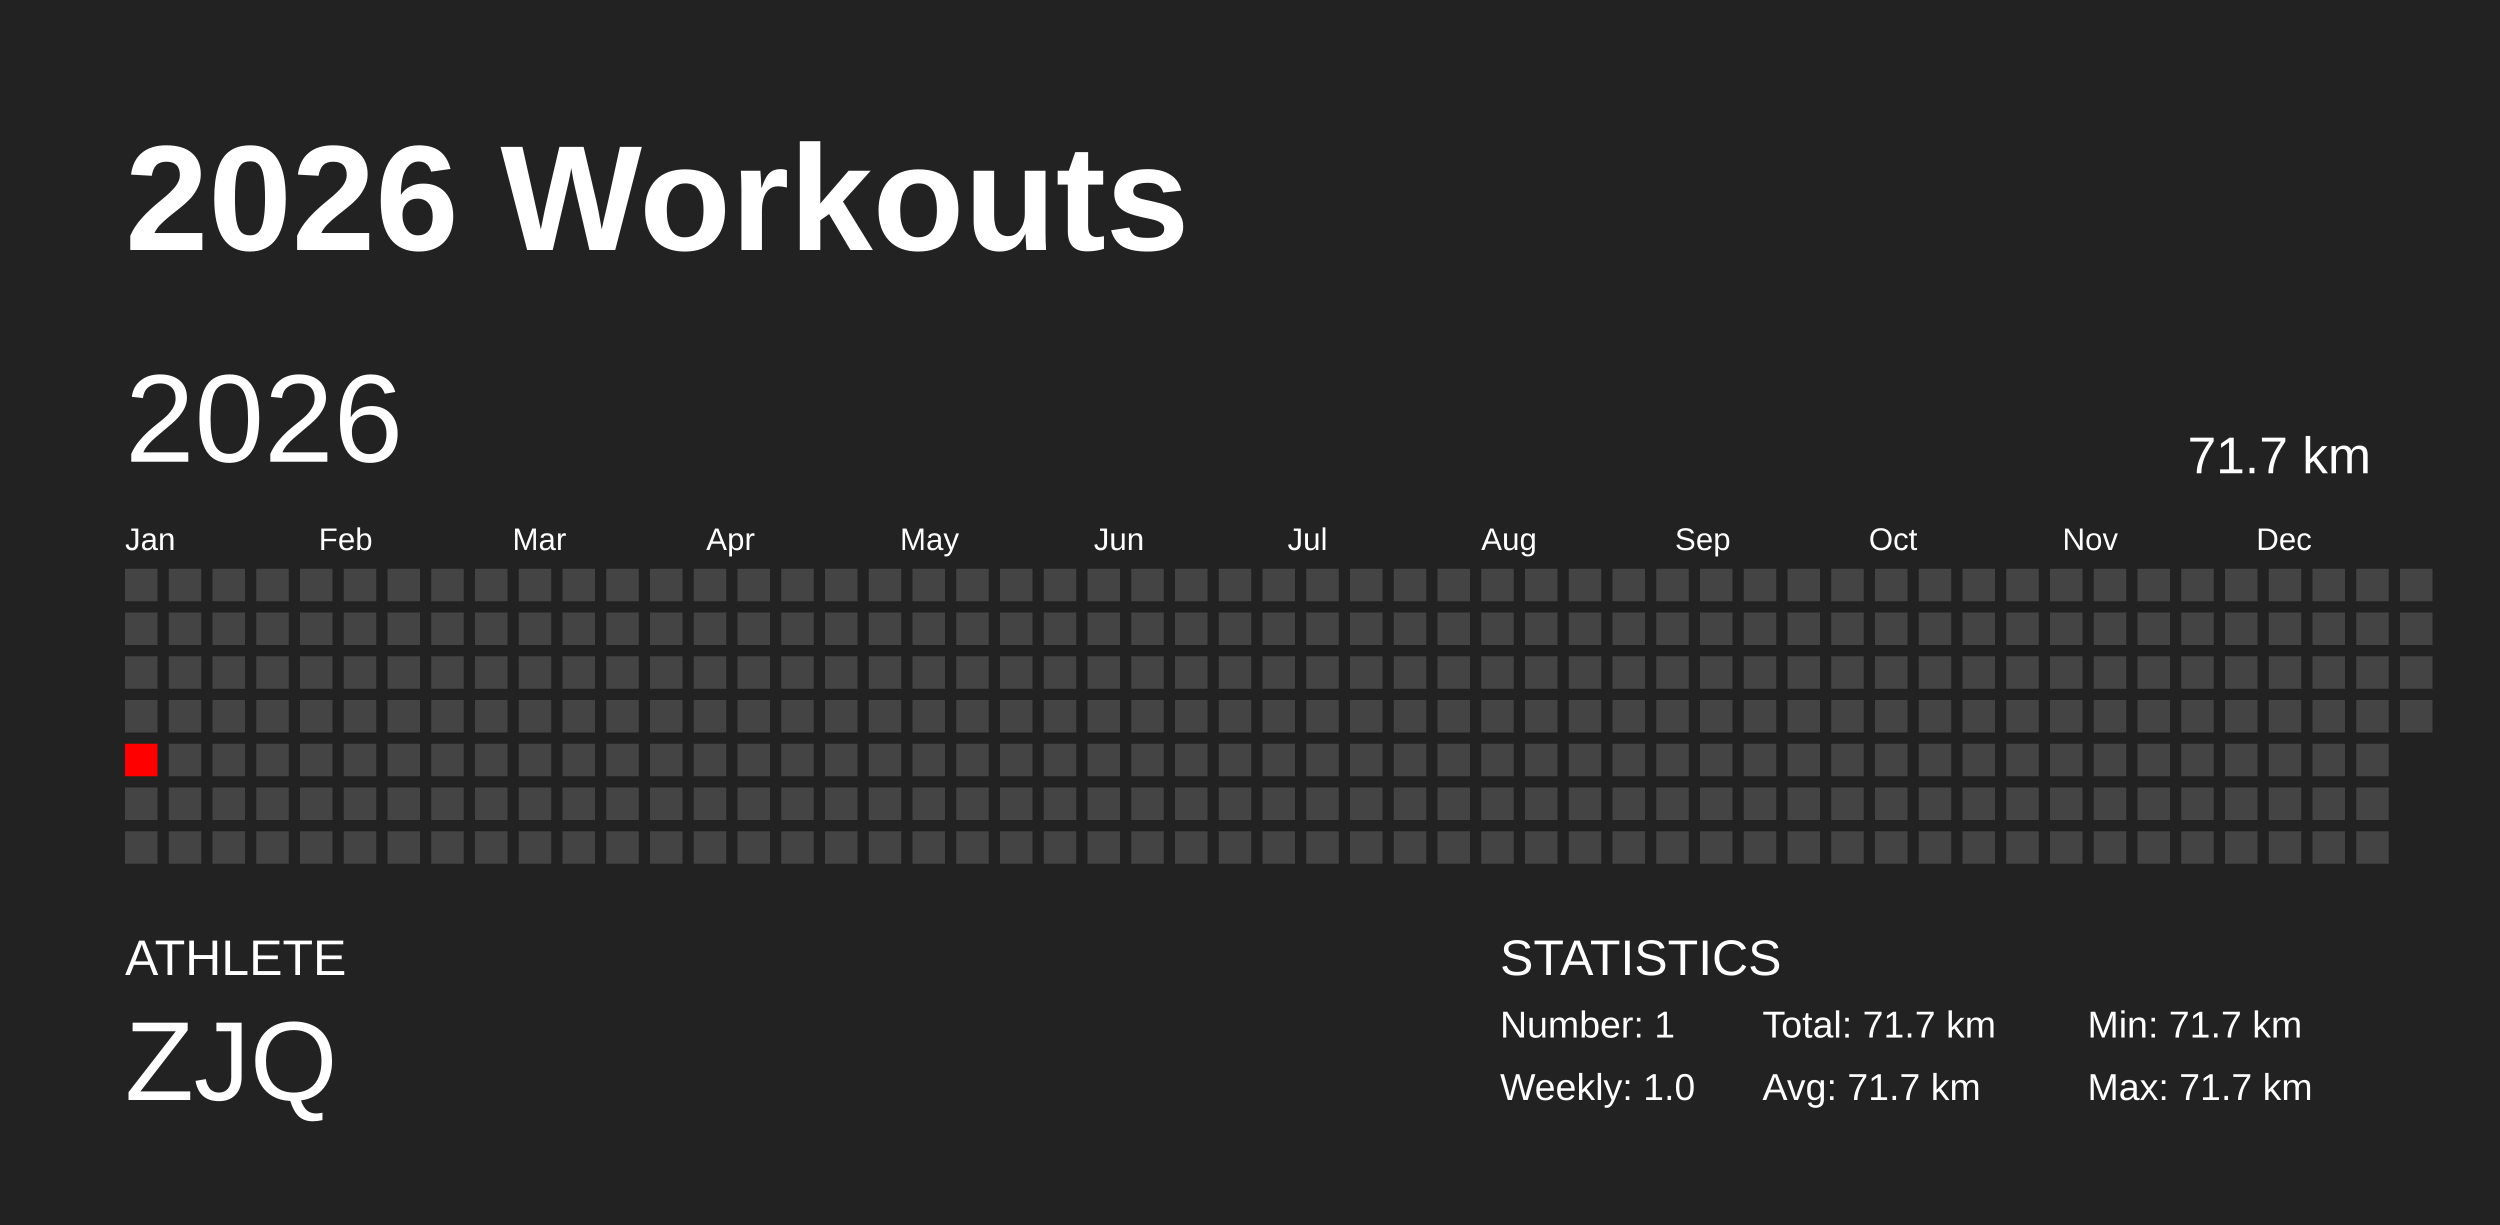
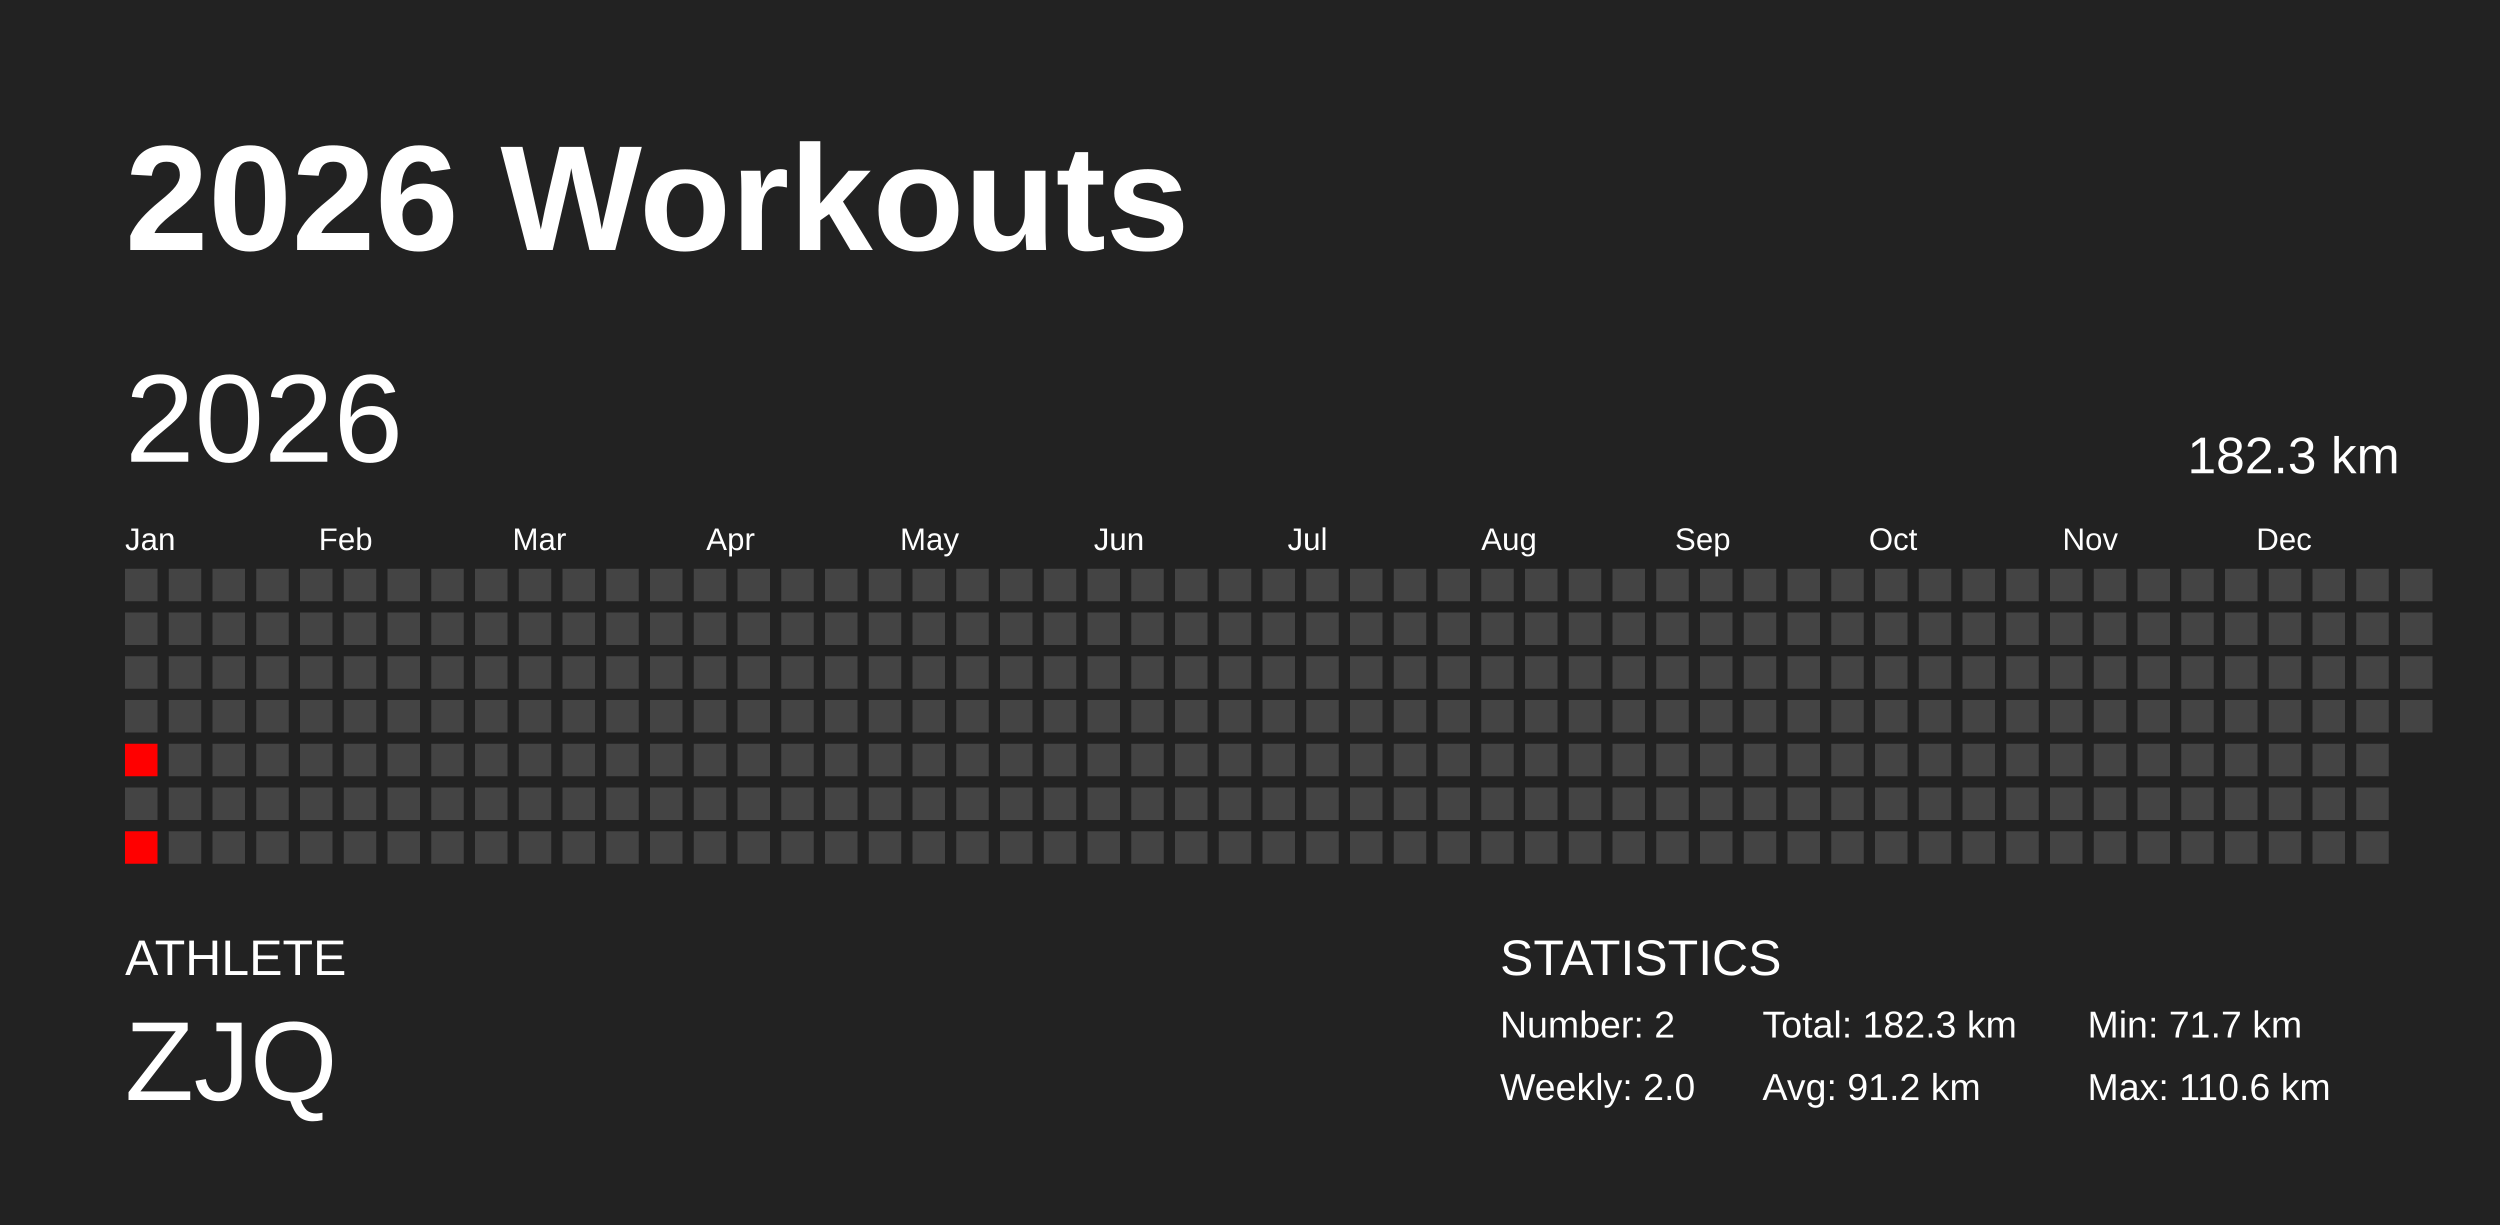
<svg xmlns="http://www.w3.org/2000/svg" baseProfile="full" height="98mm" version="1.1" viewBox="0,0,200,98" width="200mm">
  <defs />
  <rect fill="#222222" height="98" width="200" x="0" y="0" />
  <text fill="#FFFFFF" style="font-size:12px; font-family:Arial; font-weight:bold;" x="10" y="20">2026 Workouts</text>
  <text fill="#FFFFFF" style="font-size:4px; font-family:Arial" x="10" y="78">ATHLETE</text>
  <text fill="#FFFFFF" style="font-size:9px; font-family:Arial" x="10" y="88">ZJQ</text>
  <text fill="#FFFFFF" style="font-size:4px; font-family:Arial" x="120" y="78">STATISTICS</text>
-   <text fill="#FFFFFF" style="font-size:3px; font-family:Arial" x="120" y="83">Number: 1</text>
-   <text fill="#FFFFFF" style="font-size:3px; font-family:Arial" x="120" y="88">Weekly: 1.0</text>
-   <text fill="#FFFFFF" style="font-size:3px; font-family:Arial" x="141" y="83">Total: 71.7 km</text>
-   <text fill="#FFFFFF" style="font-size:3px; font-family:Arial" x="141" y="88">Avg: 71.7 km</text>
+   <text fill="#FFFFFF" style="font-size:3px; font-family:Arial" x="120" y="83">Number: 2</text>
+   <text fill="#FFFFFF" style="font-size:3px; font-family:Arial" x="120" y="88">Weekly: 2.0</text>
+   <text fill="#FFFFFF" style="font-size:3px; font-family:Arial" x="141" y="83">Total: 182.3 km</text>
+   <text fill="#FFFFFF" style="font-size:3px; font-family:Arial" x="141" y="88">Avg: 91.2 km</text>
  <text fill="#FFFFFF" style="font-size:3px; font-family:Arial" x="167" y="83">Min: 71.7 km</text>
-   <text fill="#FFFFFF" style="font-size:3px; font-family:Arial" x="167" y="88">Max: 71.7 km</text>
+   <text fill="#FFFFFF" style="font-size:3px; font-family:Arial" x="167" y="88">Max: 110.6 km</text>
  <text dominant-baseline="hanging" fill="#FFFFFF" style="font-size:10.0px; font-family:Arial;" x="10" y="30">2026</text>
-   <text dominant-baseline="hanging" fill="#FFFFFF" style="font-size:4.125px; font-family:Arial;" x="175" y="35">71.7 km</text>
+   <text dominant-baseline="hanging" fill="#FFFFFF" style="font-size:4.125px; font-family:Arial;" x="175" y="35">182.3 km</text>
  <text fill="#FFFFFF" style="font-size:2.5px; font-family:Arial" x="10.0" y="44">Jan</text>
  <text fill="#FFFFFF" style="font-size:2.5px; font-family:Arial" x="25.5" y="44">Feb</text>
  <text fill="#FFFFFF" style="font-size:2.5px; font-family:Arial" x="41.0" y="44">Mar</text>
  <text fill="#FFFFFF" style="font-size:2.5px; font-family:Arial" x="56.5" y="44">Apr</text>
  <text fill="#FFFFFF" style="font-size:2.5px; font-family:Arial" x="72.0" y="44">May</text>
  <text fill="#FFFFFF" style="font-size:2.5px; font-family:Arial" x="87.5" y="44">Jun</text>
  <text fill="#FFFFFF" style="font-size:2.5px; font-family:Arial" x="103.0" y="44">Jul</text>
  <text fill="#FFFFFF" style="font-size:2.5px; font-family:Arial" x="118.5" y="44">Aug</text>
  <text fill="#FFFFFF" style="font-size:2.5px; font-family:Arial" x="134.0" y="44">Sep</text>
  <text fill="#FFFFFF" style="font-size:2.5px; font-family:Arial" x="149.5" y="44">Oct</text>
  <text fill="#FFFFFF" style="font-size:2.5px; font-family:Arial" x="165.0" y="44">Nov</text>
  <text fill="#FFFFFF" style="font-size:2.5px; font-family:Arial" x="180.5" y="44">Dec</text>
  <rect fill="#444444" height="2.6" width="2.6" x="10.0" y="45.5" />
  <rect fill="#444444" height="2.6" width="2.6" x="10.0" y="49.0" />
  <rect fill="#444444" height="2.6" width="2.6" x="10.0" y="52.5" />
  <rect fill="#444444" height="2.6" width="2.6" x="10.0" y="56.0" />
  <rect fill="red" height="2.6" width="2.6" x="10.0" y="59.5" />
  <rect fill="#444444" height="2.6" width="2.6" x="10.0" y="63.0" />
-   <rect fill="#444444" height="2.6" width="2.6" x="10.0" y="66.5" />
+   <rect fill="red" height="2.6" width="2.6" x="10.0" y="66.5" />
  <rect fill="#444444" height="2.6" width="2.6" x="13.5" y="45.5" />
  <rect fill="#444444" height="2.6" width="2.6" x="13.5" y="49.0" />
  <rect fill="#444444" height="2.6" width="2.6" x="13.5" y="52.5" />
  <rect fill="#444444" height="2.6" width="2.6" x="13.5" y="56.0" />
  <rect fill="#444444" height="2.6" width="2.6" x="13.5" y="59.5" />
  <rect fill="#444444" height="2.6" width="2.6" x="13.5" y="63.0" />
  <rect fill="#444444" height="2.6" width="2.6" x="13.5" y="66.5" />
  <rect fill="#444444" height="2.6" width="2.6" x="17.0" y="45.5" />
  <rect fill="#444444" height="2.6" width="2.6" x="17.0" y="49.0" />
  <rect fill="#444444" height="2.6" width="2.6" x="17.0" y="52.5" />
  <rect fill="#444444" height="2.6" width="2.6" x="17.0" y="56.0" />
  <rect fill="#444444" height="2.6" width="2.6" x="17.0" y="59.5" />
  <rect fill="#444444" height="2.6" width="2.6" x="17.0" y="63.0" />
  <rect fill="#444444" height="2.6" width="2.6" x="17.0" y="66.5" />
  <rect fill="#444444" height="2.6" width="2.6" x="20.5" y="45.5" />
  <rect fill="#444444" height="2.6" width="2.6" x="20.5" y="49.0" />
  <rect fill="#444444" height="2.6" width="2.6" x="20.5" y="52.5" />
  <rect fill="#444444" height="2.6" width="2.6" x="20.5" y="56.0" />
  <rect fill="#444444" height="2.6" width="2.6" x="20.5" y="59.5" />
  <rect fill="#444444" height="2.6" width="2.6" x="20.5" y="63.0" />
  <rect fill="#444444" height="2.6" width="2.6" x="20.5" y="66.5" />
  <rect fill="#444444" height="2.6" width="2.6" x="24.0" y="45.5" />
  <rect fill="#444444" height="2.6" width="2.6" x="24.0" y="49.0" />
  <rect fill="#444444" height="2.6" width="2.6" x="24.0" y="52.5" />
  <rect fill="#444444" height="2.6" width="2.6" x="24.0" y="56.0" />
  <rect fill="#444444" height="2.6" width="2.6" x="24.0" y="59.5" />
  <rect fill="#444444" height="2.6" width="2.6" x="24.0" y="63.0" />
  <rect fill="#444444" height="2.6" width="2.6" x="24.0" y="66.5" />
  <rect fill="#444444" height="2.6" width="2.6" x="27.5" y="45.5" />
  <rect fill="#444444" height="2.6" width="2.6" x="27.5" y="49.0" />
  <rect fill="#444444" height="2.6" width="2.6" x="27.5" y="52.5" />
  <rect fill="#444444" height="2.6" width="2.6" x="27.5" y="56.0" />
  <rect fill="#444444" height="2.6" width="2.6" x="27.5" y="59.5" />
  <rect fill="#444444" height="2.6" width="2.6" x="27.5" y="63.0" />
  <rect fill="#444444" height="2.6" width="2.6" x="27.5" y="66.5" />
  <rect fill="#444444" height="2.6" width="2.6" x="31.0" y="45.5" />
  <rect fill="#444444" height="2.6" width="2.6" x="31.0" y="49.0" />
  <rect fill="#444444" height="2.6" width="2.6" x="31.0" y="52.5" />
  <rect fill="#444444" height="2.6" width="2.6" x="31.0" y="56.0" />
  <rect fill="#444444" height="2.6" width="2.6" x="31.0" y="59.5" />
  <rect fill="#444444" height="2.6" width="2.6" x="31.0" y="63.0" />
  <rect fill="#444444" height="2.6" width="2.6" x="31.0" y="66.5" />
  <rect fill="#444444" height="2.6" width="2.6" x="34.5" y="45.5" />
  <rect fill="#444444" height="2.6" width="2.6" x="34.5" y="49.0" />
  <rect fill="#444444" height="2.6" width="2.6" x="34.5" y="52.5" />
  <rect fill="#444444" height="2.6" width="2.6" x="34.5" y="56.0" />
  <rect fill="#444444" height="2.6" width="2.6" x="34.5" y="59.5" />
  <rect fill="#444444" height="2.6" width="2.6" x="34.5" y="63.0" />
  <rect fill="#444444" height="2.6" width="2.6" x="34.5" y="66.5" />
  <rect fill="#444444" height="2.6" width="2.6" x="38.0" y="45.5" />
  <rect fill="#444444" height="2.6" width="2.6" x="38.0" y="49.0" />
  <rect fill="#444444" height="2.6" width="2.6" x="38.0" y="52.5" />
  <rect fill="#444444" height="2.6" width="2.6" x="38.0" y="56.0" />
  <rect fill="#444444" height="2.6" width="2.6" x="38.0" y="59.5" />
  <rect fill="#444444" height="2.6" width="2.6" x="38.0" y="63.0" />
  <rect fill="#444444" height="2.6" width="2.6" x="38.0" y="66.5" />
  <rect fill="#444444" height="2.6" width="2.6" x="41.5" y="45.5" />
  <rect fill="#444444" height="2.6" width="2.6" x="41.5" y="49.0" />
  <rect fill="#444444" height="2.6" width="2.6" x="41.5" y="52.5" />
  <rect fill="#444444" height="2.6" width="2.6" x="41.5" y="56.0" />
  <rect fill="#444444" height="2.6" width="2.6" x="41.5" y="59.5" />
  <rect fill="#444444" height="2.6" width="2.6" x="41.5" y="63.0" />
  <rect fill="#444444" height="2.6" width="2.6" x="41.5" y="66.5" />
  <rect fill="#444444" height="2.6" width="2.6" x="45.0" y="45.5" />
  <rect fill="#444444" height="2.6" width="2.6" x="45.0" y="49.0" />
  <rect fill="#444444" height="2.6" width="2.6" x="45.0" y="52.5" />
  <rect fill="#444444" height="2.6" width="2.6" x="45.0" y="56.0" />
  <rect fill="#444444" height="2.6" width="2.6" x="45.0" y="59.5" />
  <rect fill="#444444" height="2.6" width="2.6" x="45.0" y="63.0" />
  <rect fill="#444444" height="2.6" width="2.6" x="45.0" y="66.5" />
  <rect fill="#444444" height="2.6" width="2.6" x="48.5" y="45.5" />
  <rect fill="#444444" height="2.6" width="2.6" x="48.5" y="49.0" />
  <rect fill="#444444" height="2.6" width="2.6" x="48.5" y="52.5" />
  <rect fill="#444444" height="2.6" width="2.6" x="48.5" y="56.0" />
  <rect fill="#444444" height="2.6" width="2.6" x="48.5" y="59.5" />
  <rect fill="#444444" height="2.6" width="2.6" x="48.5" y="63.0" />
  <rect fill="#444444" height="2.6" width="2.6" x="48.5" y="66.5" />
  <rect fill="#444444" height="2.6" width="2.6" x="52.0" y="45.5" />
  <rect fill="#444444" height="2.6" width="2.6" x="52.0" y="49.0" />
  <rect fill="#444444" height="2.6" width="2.6" x="52.0" y="52.5" />
  <rect fill="#444444" height="2.6" width="2.6" x="52.0" y="56.0" />
  <rect fill="#444444" height="2.6" width="2.6" x="52.0" y="59.5" />
  <rect fill="#444444" height="2.6" width="2.6" x="52.0" y="63.0" />
  <rect fill="#444444" height="2.6" width="2.6" x="52.0" y="66.5" />
  <rect fill="#444444" height="2.6" width="2.6" x="55.5" y="45.5" />
  <rect fill="#444444" height="2.6" width="2.6" x="55.5" y="49.0" />
  <rect fill="#444444" height="2.6" width="2.6" x="55.5" y="52.5" />
  <rect fill="#444444" height="2.6" width="2.6" x="55.5" y="56.0" />
  <rect fill="#444444" height="2.6" width="2.6" x="55.5" y="59.5" />
  <rect fill="#444444" height="2.6" width="2.6" x="55.5" y="63.0" />
  <rect fill="#444444" height="2.6" width="2.6" x="55.5" y="66.5" />
  <rect fill="#444444" height="2.6" width="2.6" x="59.0" y="45.5" />
  <rect fill="#444444" height="2.6" width="2.6" x="59.0" y="49.0" />
  <rect fill="#444444" height="2.6" width="2.6" x="59.0" y="52.5" />
  <rect fill="#444444" height="2.6" width="2.6" x="59.0" y="56.0" />
  <rect fill="#444444" height="2.6" width="2.6" x="59.0" y="59.5" />
  <rect fill="#444444" height="2.6" width="2.6" x="59.0" y="63.0" />
  <rect fill="#444444" height="2.6" width="2.6" x="59.0" y="66.5" />
  <rect fill="#444444" height="2.6" width="2.6" x="62.5" y="45.5" />
  <rect fill="#444444" height="2.6" width="2.6" x="62.5" y="49.0" />
  <rect fill="#444444" height="2.6" width="2.6" x="62.5" y="52.5" />
  <rect fill="#444444" height="2.6" width="2.6" x="62.5" y="56.0" />
  <rect fill="#444444" height="2.6" width="2.6" x="62.5" y="59.5" />
  <rect fill="#444444" height="2.6" width="2.6" x="62.5" y="63.0" />
  <rect fill="#444444" height="2.6" width="2.6" x="62.5" y="66.5" />
  <rect fill="#444444" height="2.6" width="2.6" x="66.0" y="45.5" />
  <rect fill="#444444" height="2.6" width="2.6" x="66.0" y="49.0" />
  <rect fill="#444444" height="2.6" width="2.6" x="66.0" y="52.5" />
  <rect fill="#444444" height="2.6" width="2.6" x="66.0" y="56.0" />
  <rect fill="#444444" height="2.6" width="2.6" x="66.0" y="59.5" />
  <rect fill="#444444" height="2.6" width="2.6" x="66.0" y="63.0" />
  <rect fill="#444444" height="2.6" width="2.6" x="66.0" y="66.5" />
  <rect fill="#444444" height="2.6" width="2.6" x="69.5" y="45.5" />
  <rect fill="#444444" height="2.6" width="2.6" x="69.5" y="49.0" />
  <rect fill="#444444" height="2.6" width="2.6" x="69.5" y="52.5" />
  <rect fill="#444444" height="2.6" width="2.6" x="69.5" y="56.0" />
  <rect fill="#444444" height="2.6" width="2.6" x="69.5" y="59.5" />
  <rect fill="#444444" height="2.6" width="2.6" x="69.5" y="63.0" />
  <rect fill="#444444" height="2.6" width="2.6" x="69.5" y="66.5" />
  <rect fill="#444444" height="2.6" width="2.6" x="73.0" y="45.5" />
  <rect fill="#444444" height="2.6" width="2.6" x="73.0" y="49.0" />
  <rect fill="#444444" height="2.6" width="2.6" x="73.0" y="52.5" />
  <rect fill="#444444" height="2.6" width="2.6" x="73.0" y="56.0" />
  <rect fill="#444444" height="2.6" width="2.6" x="73.0" y="59.5" />
  <rect fill="#444444" height="2.6" width="2.6" x="73.0" y="63.0" />
  <rect fill="#444444" height="2.6" width="2.6" x="73.0" y="66.5" />
  <rect fill="#444444" height="2.6" width="2.6" x="76.5" y="45.5" />
  <rect fill="#444444" height="2.6" width="2.6" x="76.5" y="49.0" />
  <rect fill="#444444" height="2.6" width="2.6" x="76.5" y="52.5" />
  <rect fill="#444444" height="2.6" width="2.6" x="76.5" y="56.0" />
  <rect fill="#444444" height="2.6" width="2.6" x="76.5" y="59.5" />
  <rect fill="#444444" height="2.6" width="2.6" x="76.5" y="63.0" />
  <rect fill="#444444" height="2.6" width="2.6" x="76.5" y="66.5" />
  <rect fill="#444444" height="2.6" width="2.6" x="80.0" y="45.5" />
  <rect fill="#444444" height="2.6" width="2.6" x="80.0" y="49.0" />
  <rect fill="#444444" height="2.6" width="2.6" x="80.0" y="52.5" />
  <rect fill="#444444" height="2.6" width="2.6" x="80.0" y="56.0" />
  <rect fill="#444444" height="2.6" width="2.6" x="80.0" y="59.5" />
  <rect fill="#444444" height="2.6" width="2.6" x="80.0" y="63.0" />
  <rect fill="#444444" height="2.6" width="2.6" x="80.0" y="66.5" />
  <rect fill="#444444" height="2.6" width="2.6" x="83.5" y="45.5" />
  <rect fill="#444444" height="2.6" width="2.6" x="83.5" y="49.0" />
  <rect fill="#444444" height="2.6" width="2.6" x="83.5" y="52.5" />
  <rect fill="#444444" height="2.6" width="2.6" x="83.5" y="56.0" />
  <rect fill="#444444" height="2.6" width="2.6" x="83.5" y="59.5" />
  <rect fill="#444444" height="2.6" width="2.6" x="83.5" y="63.0" />
  <rect fill="#444444" height="2.6" width="2.6" x="83.5" y="66.5" />
  <rect fill="#444444" height="2.6" width="2.6" x="87.0" y="45.5" />
  <rect fill="#444444" height="2.6" width="2.6" x="87.0" y="49.0" />
  <rect fill="#444444" height="2.6" width="2.6" x="87.0" y="52.5" />
  <rect fill="#444444" height="2.6" width="2.6" x="87.0" y="56.0" />
  <rect fill="#444444" height="2.6" width="2.6" x="87.0" y="59.5" />
  <rect fill="#444444" height="2.6" width="2.6" x="87.0" y="63.0" />
  <rect fill="#444444" height="2.6" width="2.6" x="87.0" y="66.5" />
  <rect fill="#444444" height="2.6" width="2.6" x="90.5" y="45.5" />
  <rect fill="#444444" height="2.6" width="2.6" x="90.5" y="49.0" />
  <rect fill="#444444" height="2.6" width="2.6" x="90.5" y="52.5" />
  <rect fill="#444444" height="2.6" width="2.6" x="90.5" y="56.0" />
  <rect fill="#444444" height="2.6" width="2.6" x="90.5" y="59.5" />
  <rect fill="#444444" height="2.6" width="2.6" x="90.5" y="63.0" />
  <rect fill="#444444" height="2.6" width="2.6" x="90.5" y="66.5" />
  <rect fill="#444444" height="2.6" width="2.6" x="94.0" y="45.5" />
  <rect fill="#444444" height="2.6" width="2.6" x="94.0" y="49.0" />
  <rect fill="#444444" height="2.6" width="2.6" x="94.0" y="52.5" />
  <rect fill="#444444" height="2.6" width="2.6" x="94.0" y="56.0" />
  <rect fill="#444444" height="2.6" width="2.6" x="94.0" y="59.5" />
  <rect fill="#444444" height="2.6" width="2.6" x="94.0" y="63.0" />
  <rect fill="#444444" height="2.6" width="2.6" x="94.0" y="66.5" />
  <rect fill="#444444" height="2.6" width="2.6" x="97.5" y="45.5" />
  <rect fill="#444444" height="2.6" width="2.6" x="97.5" y="49.0" />
  <rect fill="#444444" height="2.6" width="2.6" x="97.5" y="52.5" />
  <rect fill="#444444" height="2.6" width="2.6" x="97.5" y="56.0" />
  <rect fill="#444444" height="2.6" width="2.6" x="97.5" y="59.5" />
  <rect fill="#444444" height="2.6" width="2.6" x="97.5" y="63.0" />
  <rect fill="#444444" height="2.6" width="2.6" x="97.5" y="66.5" />
  <rect fill="#444444" height="2.6" width="2.6" x="101.0" y="45.5" />
  <rect fill="#444444" height="2.6" width="2.6" x="101.0" y="49.0" />
  <rect fill="#444444" height="2.6" width="2.6" x="101.0" y="52.5" />
  <rect fill="#444444" height="2.6" width="2.6" x="101.0" y="56.0" />
  <rect fill="#444444" height="2.6" width="2.6" x="101.0" y="59.5" />
  <rect fill="#444444" height="2.6" width="2.6" x="101.0" y="63.0" />
  <rect fill="#444444" height="2.6" width="2.6" x="101.0" y="66.5" />
  <rect fill="#444444" height="2.6" width="2.6" x="104.5" y="45.5" />
  <rect fill="#444444" height="2.6" width="2.6" x="104.5" y="49.0" />
  <rect fill="#444444" height="2.6" width="2.6" x="104.5" y="52.5" />
  <rect fill="#444444" height="2.6" width="2.6" x="104.5" y="56.0" />
  <rect fill="#444444" height="2.6" width="2.6" x="104.5" y="59.5" />
  <rect fill="#444444" height="2.6" width="2.6" x="104.5" y="63.0" />
  <rect fill="#444444" height="2.6" width="2.6" x="104.5" y="66.5" />
  <rect fill="#444444" height="2.6" width="2.6" x="108.0" y="45.5" />
  <rect fill="#444444" height="2.6" width="2.6" x="108.0" y="49.0" />
  <rect fill="#444444" height="2.6" width="2.6" x="108.0" y="52.5" />
  <rect fill="#444444" height="2.6" width="2.6" x="108.0" y="56.0" />
  <rect fill="#444444" height="2.6" width="2.6" x="108.0" y="59.5" />
  <rect fill="#444444" height="2.6" width="2.6" x="108.0" y="63.0" />
  <rect fill="#444444" height="2.6" width="2.6" x="108.0" y="66.5" />
  <rect fill="#444444" height="2.6" width="2.6" x="111.5" y="45.5" />
  <rect fill="#444444" height="2.6" width="2.6" x="111.5" y="49.0" />
  <rect fill="#444444" height="2.6" width="2.6" x="111.5" y="52.5" />
  <rect fill="#444444" height="2.6" width="2.6" x="111.5" y="56.0" />
  <rect fill="#444444" height="2.6" width="2.6" x="111.5" y="59.5" />
  <rect fill="#444444" height="2.6" width="2.6" x="111.5" y="63.0" />
  <rect fill="#444444" height="2.6" width="2.6" x="111.5" y="66.5" />
  <rect fill="#444444" height="2.6" width="2.6" x="115.0" y="45.5" />
  <rect fill="#444444" height="2.6" width="2.6" x="115.0" y="49.0" />
  <rect fill="#444444" height="2.6" width="2.6" x="115.0" y="52.5" />
  <rect fill="#444444" height="2.6" width="2.6" x="115.0" y="56.0" />
  <rect fill="#444444" height="2.6" width="2.6" x="115.0" y="59.5" />
  <rect fill="#444444" height="2.6" width="2.6" x="115.0" y="63.0" />
  <rect fill="#444444" height="2.6" width="2.6" x="115.0" y="66.5" />
  <rect fill="#444444" height="2.6" width="2.6" x="118.5" y="45.5" />
  <rect fill="#444444" height="2.6" width="2.6" x="118.5" y="49.0" />
  <rect fill="#444444" height="2.6" width="2.6" x="118.5" y="52.5" />
  <rect fill="#444444" height="2.6" width="2.6" x="118.5" y="56.0" />
  <rect fill="#444444" height="2.6" width="2.6" x="118.5" y="59.5" />
  <rect fill="#444444" height="2.6" width="2.6" x="118.5" y="63.0" />
  <rect fill="#444444" height="2.6" width="2.6" x="118.5" y="66.5" />
  <rect fill="#444444" height="2.6" width="2.6" x="122.0" y="45.5" />
  <rect fill="#444444" height="2.6" width="2.6" x="122.0" y="49.0" />
  <rect fill="#444444" height="2.6" width="2.6" x="122.0" y="52.5" />
  <rect fill="#444444" height="2.6" width="2.6" x="122.0" y="56.0" />
  <rect fill="#444444" height="2.6" width="2.6" x="122.0" y="59.5" />
  <rect fill="#444444" height="2.6" width="2.6" x="122.0" y="63.0" />
  <rect fill="#444444" height="2.6" width="2.6" x="122.0" y="66.5" />
  <rect fill="#444444" height="2.6" width="2.6" x="125.5" y="45.5" />
  <rect fill="#444444" height="2.6" width="2.6" x="125.5" y="49.0" />
  <rect fill="#444444" height="2.6" width="2.6" x="125.5" y="52.5" />
  <rect fill="#444444" height="2.6" width="2.6" x="125.5" y="56.0" />
  <rect fill="#444444" height="2.6" width="2.6" x="125.5" y="59.5" />
  <rect fill="#444444" height="2.6" width="2.6" x="125.5" y="63.0" />
  <rect fill="#444444" height="2.6" width="2.6" x="125.5" y="66.5" />
  <rect fill="#444444" height="2.6" width="2.6" x="129.0" y="45.5" />
  <rect fill="#444444" height="2.6" width="2.6" x="129.0" y="49.0" />
  <rect fill="#444444" height="2.6" width="2.6" x="129.0" y="52.5" />
  <rect fill="#444444" height="2.6" width="2.6" x="129.0" y="56.0" />
  <rect fill="#444444" height="2.6" width="2.6" x="129.0" y="59.5" />
  <rect fill="#444444" height="2.6" width="2.6" x="129.0" y="63.0" />
  <rect fill="#444444" height="2.6" width="2.6" x="129.0" y="66.5" />
  <rect fill="#444444" height="2.6" width="2.6" x="132.5" y="45.5" />
  <rect fill="#444444" height="2.6" width="2.6" x="132.5" y="49.0" />
  <rect fill="#444444" height="2.6" width="2.6" x="132.5" y="52.5" />
  <rect fill="#444444" height="2.6" width="2.6" x="132.5" y="56.0" />
  <rect fill="#444444" height="2.6" width="2.6" x="132.5" y="59.5" />
  <rect fill="#444444" height="2.6" width="2.6" x="132.5" y="63.0" />
  <rect fill="#444444" height="2.6" width="2.6" x="132.5" y="66.5" />
  <rect fill="#444444" height="2.6" width="2.6" x="136.0" y="45.5" />
  <rect fill="#444444" height="2.6" width="2.6" x="136.0" y="49.0" />
  <rect fill="#444444" height="2.6" width="2.6" x="136.0" y="52.5" />
  <rect fill="#444444" height="2.6" width="2.6" x="136.0" y="56.0" />
  <rect fill="#444444" height="2.6" width="2.6" x="136.0" y="59.5" />
  <rect fill="#444444" height="2.6" width="2.6" x="136.0" y="63.0" />
  <rect fill="#444444" height="2.6" width="2.6" x="136.0" y="66.5" />
  <rect fill="#444444" height="2.6" width="2.6" x="139.5" y="45.5" />
  <rect fill="#444444" height="2.6" width="2.6" x="139.5" y="49.0" />
  <rect fill="#444444" height="2.6" width="2.6" x="139.5" y="52.5" />
  <rect fill="#444444" height="2.6" width="2.6" x="139.5" y="56.0" />
  <rect fill="#444444" height="2.6" width="2.6" x="139.5" y="59.5" />
  <rect fill="#444444" height="2.6" width="2.6" x="139.5" y="63.0" />
  <rect fill="#444444" height="2.6" width="2.6" x="139.5" y="66.5" />
  <rect fill="#444444" height="2.6" width="2.6" x="143.0" y="45.5" />
  <rect fill="#444444" height="2.6" width="2.6" x="143.0" y="49.0" />
  <rect fill="#444444" height="2.6" width="2.6" x="143.0" y="52.5" />
  <rect fill="#444444" height="2.6" width="2.6" x="143.0" y="56.0" />
  <rect fill="#444444" height="2.6" width="2.6" x="143.0" y="59.5" />
  <rect fill="#444444" height="2.6" width="2.6" x="143.0" y="63.0" />
  <rect fill="#444444" height="2.6" width="2.6" x="143.0" y="66.5" />
  <rect fill="#444444" height="2.6" width="2.6" x="146.5" y="45.5" />
  <rect fill="#444444" height="2.6" width="2.6" x="146.5" y="49.0" />
  <rect fill="#444444" height="2.6" width="2.6" x="146.5" y="52.5" />
  <rect fill="#444444" height="2.6" width="2.6" x="146.5" y="56.0" />
  <rect fill="#444444" height="2.6" width="2.6" x="146.5" y="59.5" />
  <rect fill="#444444" height="2.6" width="2.6" x="146.5" y="63.0" />
  <rect fill="#444444" height="2.6" width="2.6" x="146.5" y="66.5" />
  <rect fill="#444444" height="2.6" width="2.6" x="150.0" y="45.5" />
  <rect fill="#444444" height="2.6" width="2.6" x="150.0" y="49.0" />
  <rect fill="#444444" height="2.6" width="2.6" x="150.0" y="52.5" />
  <rect fill="#444444" height="2.6" width="2.6" x="150.0" y="56.0" />
  <rect fill="#444444" height="2.6" width="2.6" x="150.0" y="59.5" />
  <rect fill="#444444" height="2.6" width="2.6" x="150.0" y="63.0" />
  <rect fill="#444444" height="2.6" width="2.6" x="150.0" y="66.5" />
  <rect fill="#444444" height="2.6" width="2.6" x="153.5" y="45.5" />
  <rect fill="#444444" height="2.6" width="2.6" x="153.5" y="49.0" />
  <rect fill="#444444" height="2.6" width="2.6" x="153.5" y="52.5" />
  <rect fill="#444444" height="2.6" width="2.6" x="153.5" y="56.0" />
  <rect fill="#444444" height="2.6" width="2.6" x="153.5" y="59.5" />
  <rect fill="#444444" height="2.6" width="2.6" x="153.5" y="63.0" />
  <rect fill="#444444" height="2.6" width="2.6" x="153.5" y="66.5" />
  <rect fill="#444444" height="2.6" width="2.6" x="157.0" y="45.5" />
  <rect fill="#444444" height="2.6" width="2.6" x="157.0" y="49.0" />
  <rect fill="#444444" height="2.6" width="2.6" x="157.0" y="52.5" />
  <rect fill="#444444" height="2.6" width="2.6" x="157.0" y="56.0" />
  <rect fill="#444444" height="2.6" width="2.6" x="157.0" y="59.5" />
  <rect fill="#444444" height="2.6" width="2.6" x="157.0" y="63.0" />
  <rect fill="#444444" height="2.6" width="2.6" x="157.0" y="66.5" />
  <rect fill="#444444" height="2.6" width="2.6" x="160.5" y="45.5" />
  <rect fill="#444444" height="2.6" width="2.6" x="160.5" y="49.0" />
  <rect fill="#444444" height="2.6" width="2.6" x="160.5" y="52.5" />
  <rect fill="#444444" height="2.6" width="2.6" x="160.5" y="56.0" />
  <rect fill="#444444" height="2.6" width="2.6" x="160.5" y="59.5" />
  <rect fill="#444444" height="2.6" width="2.6" x="160.5" y="63.0" />
  <rect fill="#444444" height="2.6" width="2.6" x="160.5" y="66.5" />
  <rect fill="#444444" height="2.6" width="2.6" x="164.0" y="45.5" />
  <rect fill="#444444" height="2.6" width="2.6" x="164.0" y="49.0" />
  <rect fill="#444444" height="2.6" width="2.6" x="164.0" y="52.5" />
  <rect fill="#444444" height="2.6" width="2.6" x="164.0" y="56.0" />
  <rect fill="#444444" height="2.6" width="2.6" x="164.0" y="59.5" />
  <rect fill="#444444" height="2.6" width="2.6" x="164.0" y="63.0" />
  <rect fill="#444444" height="2.6" width="2.6" x="164.0" y="66.5" />
  <rect fill="#444444" height="2.6" width="2.6" x="167.5" y="45.5" />
  <rect fill="#444444" height="2.6" width="2.6" x="167.5" y="49.0" />
  <rect fill="#444444" height="2.6" width="2.6" x="167.5" y="52.5" />
  <rect fill="#444444" height="2.6" width="2.6" x="167.5" y="56.0" />
  <rect fill="#444444" height="2.6" width="2.6" x="167.5" y="59.5" />
  <rect fill="#444444" height="2.6" width="2.6" x="167.5" y="63.0" />
  <rect fill="#444444" height="2.6" width="2.6" x="167.5" y="66.5" />
  <rect fill="#444444" height="2.6" width="2.6" x="171.0" y="45.5" />
  <rect fill="#444444" height="2.6" width="2.6" x="171.0" y="49.0" />
  <rect fill="#444444" height="2.6" width="2.6" x="171.0" y="52.5" />
  <rect fill="#444444" height="2.6" width="2.6" x="171.0" y="56.0" />
  <rect fill="#444444" height="2.6" width="2.6" x="171.0" y="59.5" />
  <rect fill="#444444" height="2.6" width="2.6" x="171.0" y="63.0" />
  <rect fill="#444444" height="2.6" width="2.6" x="171.0" y="66.5" />
  <rect fill="#444444" height="2.6" width="2.6" x="174.5" y="45.5" />
  <rect fill="#444444" height="2.6" width="2.6" x="174.5" y="49.0" />
  <rect fill="#444444" height="2.6" width="2.6" x="174.5" y="52.5" />
  <rect fill="#444444" height="2.6" width="2.6" x="174.5" y="56.0" />
  <rect fill="#444444" height="2.6" width="2.6" x="174.5" y="59.5" />
  <rect fill="#444444" height="2.6" width="2.6" x="174.5" y="63.0" />
  <rect fill="#444444" height="2.6" width="2.6" x="174.5" y="66.5" />
  <rect fill="#444444" height="2.6" width="2.6" x="178.0" y="45.5" />
  <rect fill="#444444" height="2.6" width="2.6" x="178.0" y="49.0" />
  <rect fill="#444444" height="2.6" width="2.6" x="178.0" y="52.5" />
  <rect fill="#444444" height="2.6" width="2.6" x="178.0" y="56.0" />
  <rect fill="#444444" height="2.6" width="2.6" x="178.0" y="59.5" />
  <rect fill="#444444" height="2.6" width="2.6" x="178.0" y="63.0" />
  <rect fill="#444444" height="2.6" width="2.6" x="178.0" y="66.5" />
  <rect fill="#444444" height="2.6" width="2.6" x="181.5" y="45.5" />
  <rect fill="#444444" height="2.6" width="2.6" x="181.5" y="49.0" />
  <rect fill="#444444" height="2.6" width="2.6" x="181.5" y="52.5" />
  <rect fill="#444444" height="2.6" width="2.6" x="181.5" y="56.0" />
  <rect fill="#444444" height="2.6" width="2.6" x="181.5" y="59.5" />
  <rect fill="#444444" height="2.6" width="2.6" x="181.5" y="63.0" />
  <rect fill="#444444" height="2.6" width="2.6" x="181.5" y="66.5" />
  <rect fill="#444444" height="2.6" width="2.6" x="185.0" y="45.5" />
  <rect fill="#444444" height="2.6" width="2.6" x="185.0" y="49.0" />
  <rect fill="#444444" height="2.6" width="2.6" x="185.0" y="52.5" />
  <rect fill="#444444" height="2.6" width="2.6" x="185.0" y="56.0" />
  <rect fill="#444444" height="2.6" width="2.6" x="185.0" y="59.5" />
  <rect fill="#444444" height="2.6" width="2.6" x="185.0" y="63.0" />
  <rect fill="#444444" height="2.6" width="2.6" x="185.0" y="66.5" />
  <rect fill="#444444" height="2.6" width="2.6" x="188.5" y="45.5" />
  <rect fill="#444444" height="2.6" width="2.6" x="188.5" y="49.0" />
  <rect fill="#444444" height="2.6" width="2.6" x="188.5" y="52.5" />
  <rect fill="#444444" height="2.6" width="2.6" x="188.5" y="56.0" />
  <rect fill="#444444" height="2.6" width="2.6" x="188.5" y="59.5" />
  <rect fill="#444444" height="2.6" width="2.6" x="188.5" y="63.0" />
  <rect fill="#444444" height="2.6" width="2.6" x="188.5" y="66.5" />
  <rect fill="#444444" height="2.6" width="2.6" x="192.0" y="45.5" />
  <rect fill="#444444" height="2.6" width="2.6" x="192.0" y="49.0" />
  <rect fill="#444444" height="2.6" width="2.6" x="192.0" y="52.5" />
  <rect fill="#444444" height="2.6" width="2.6" x="192.0" y="56.0" />
</svg>
